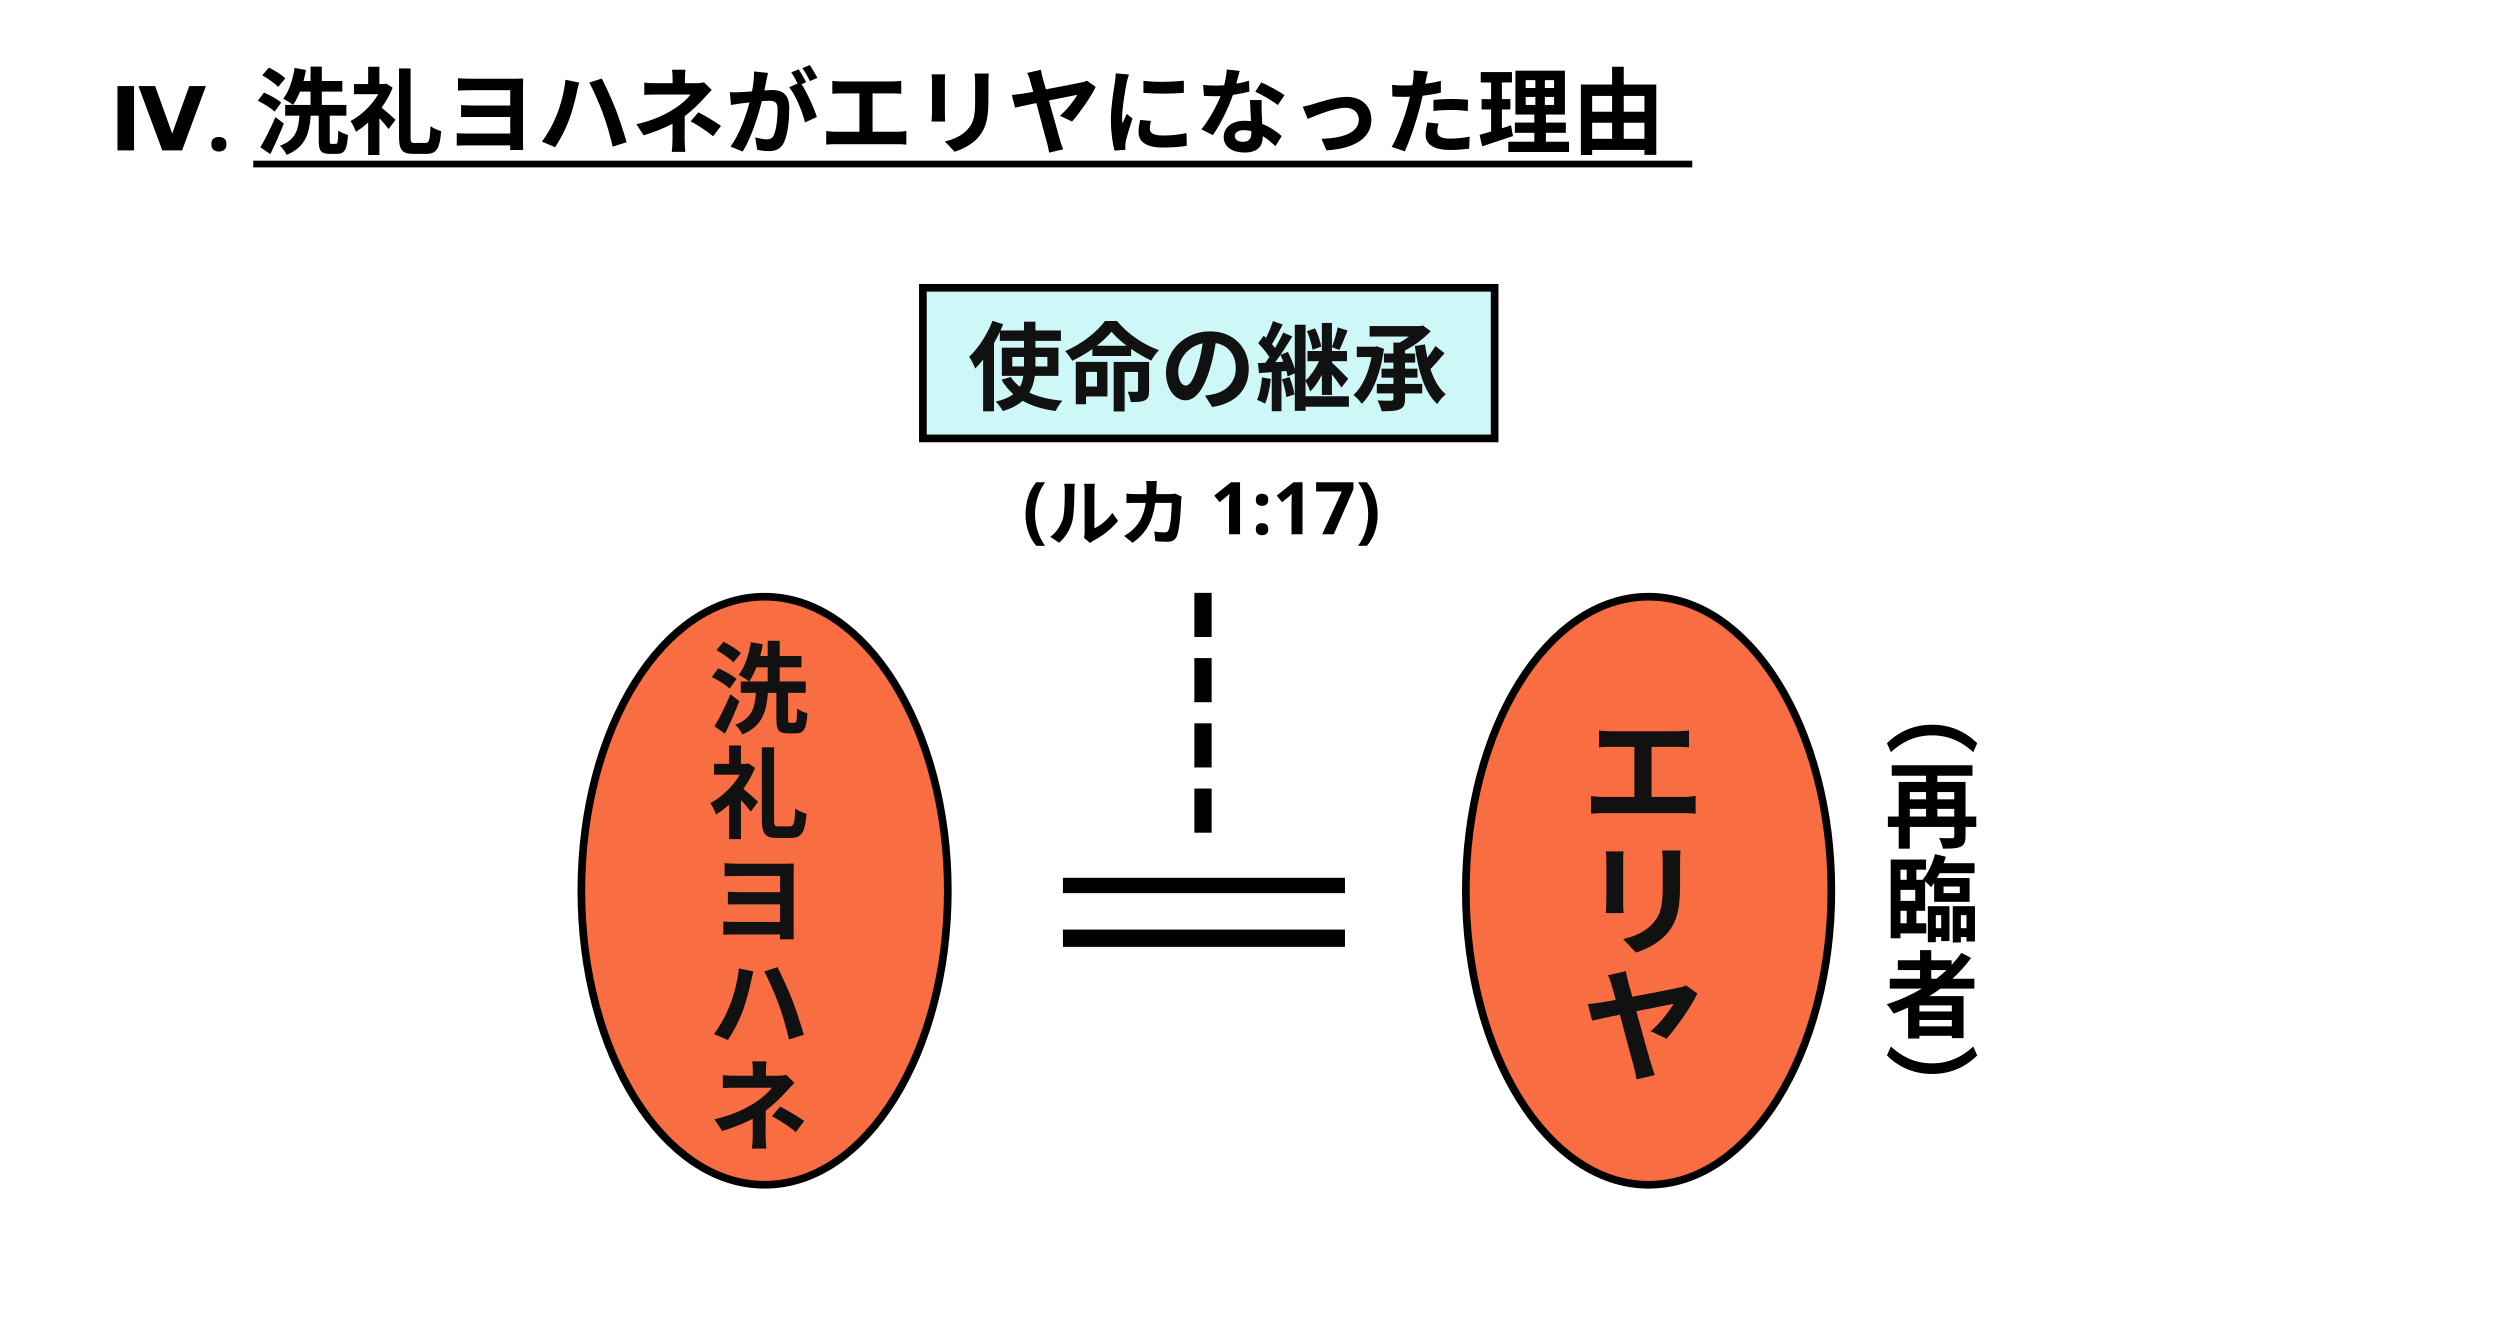
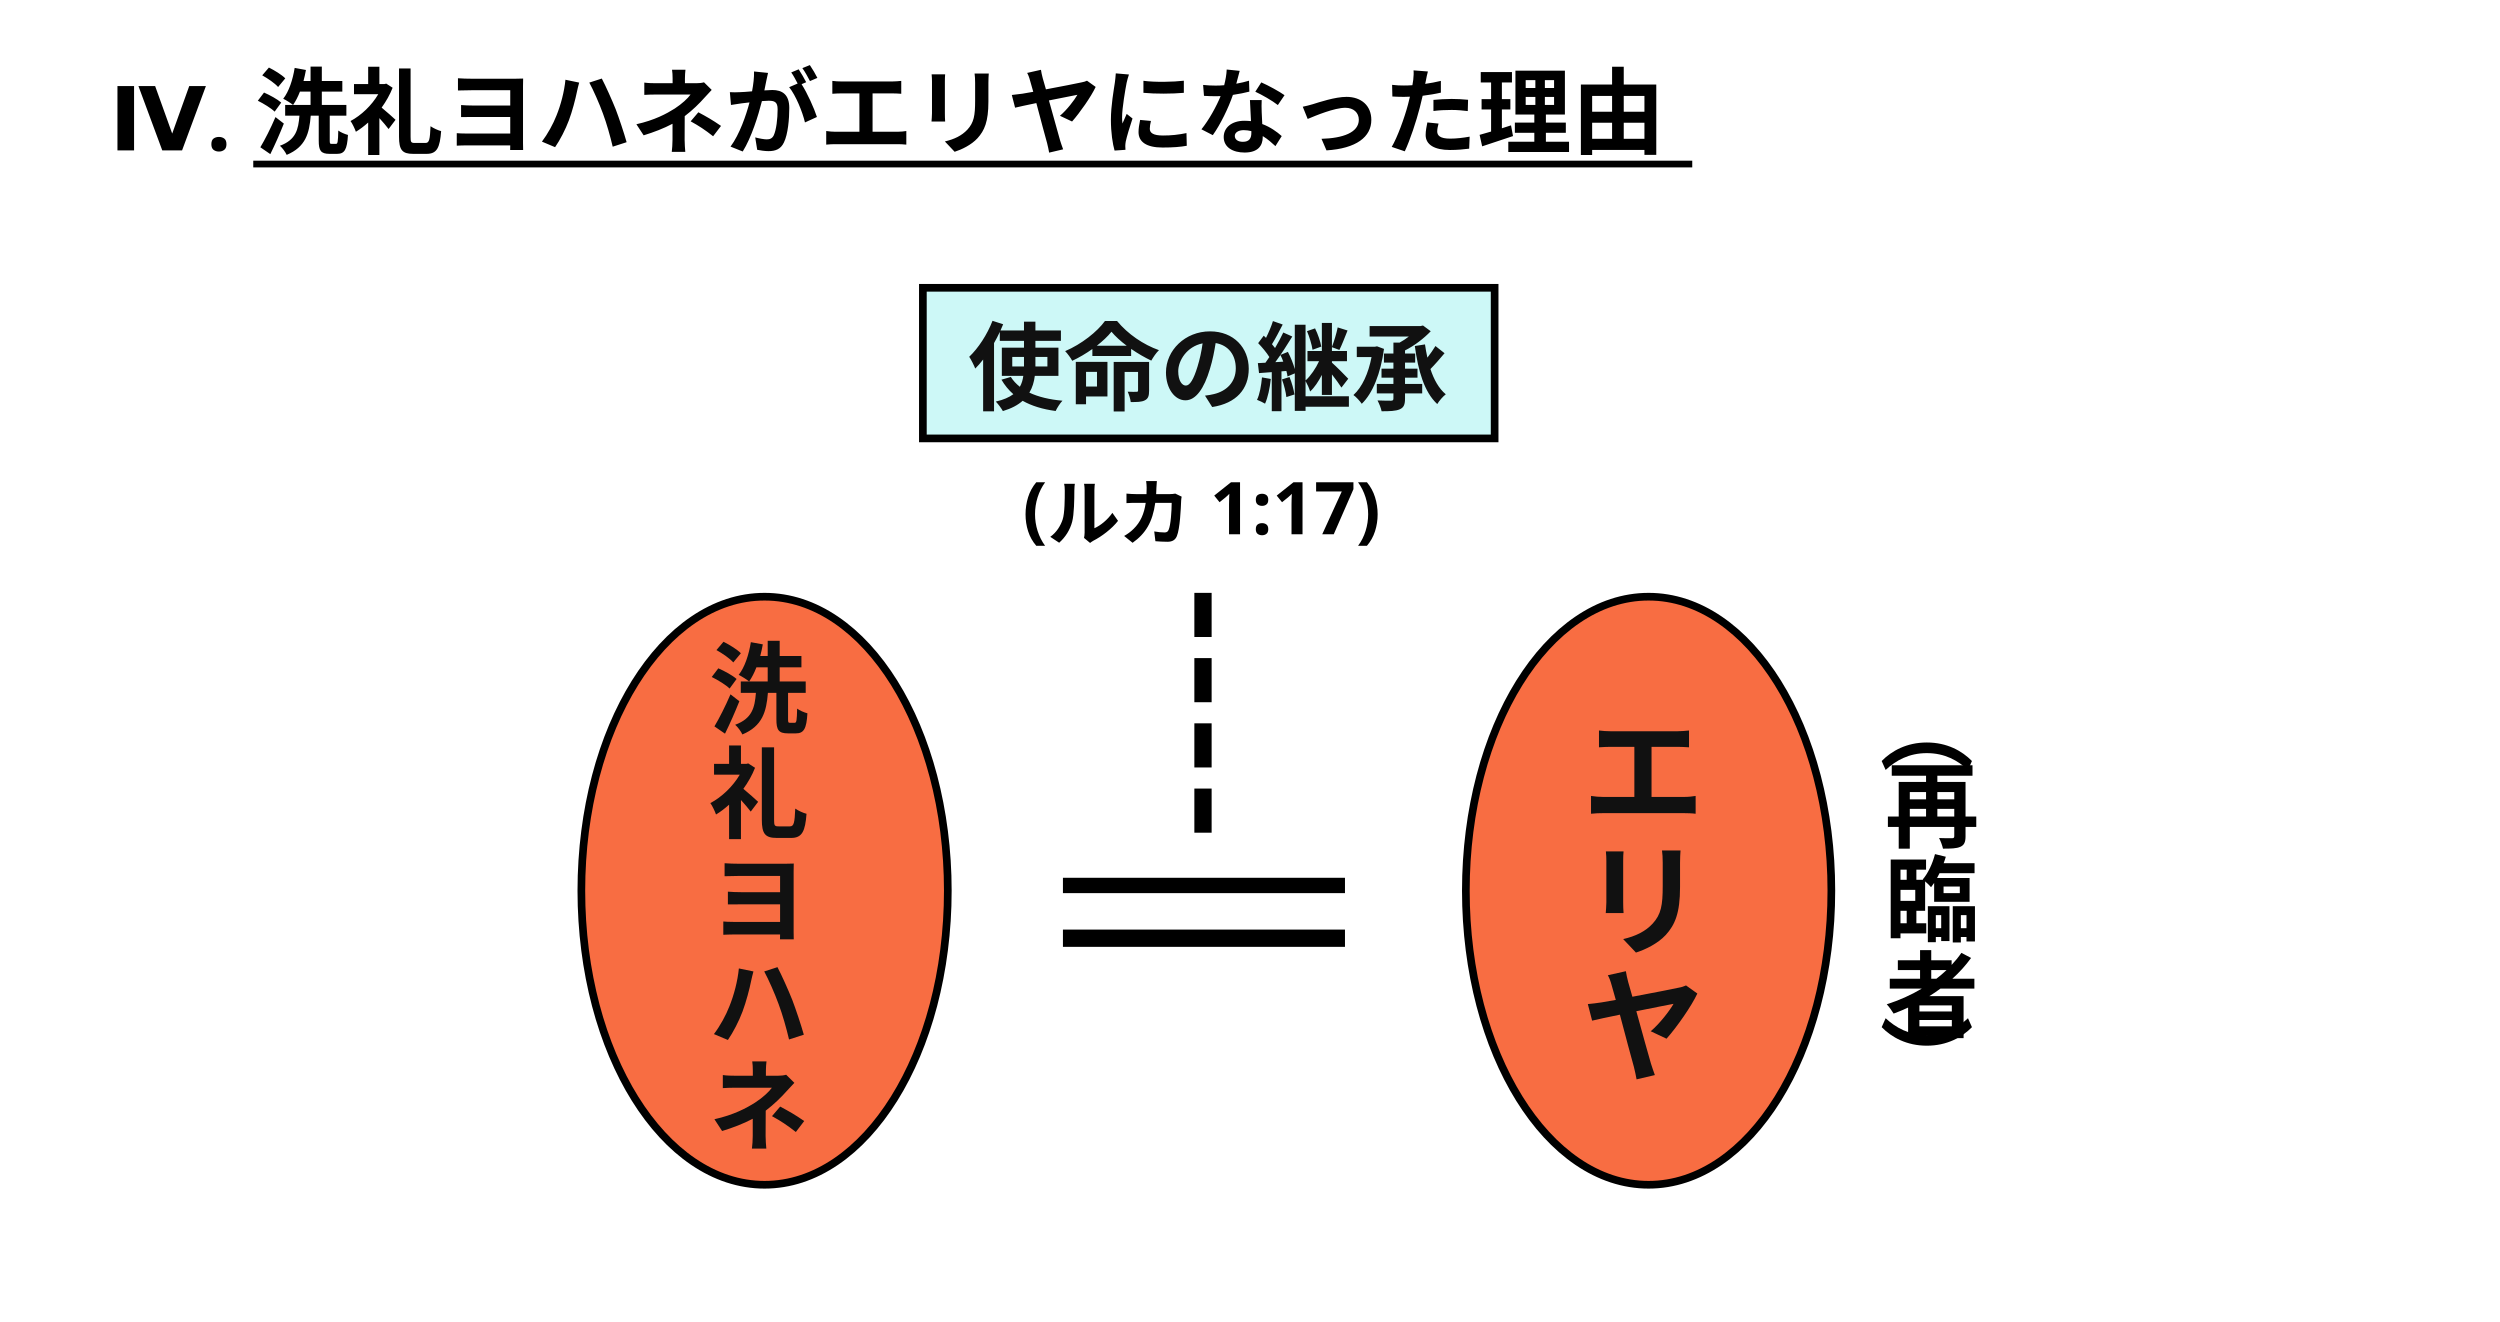
<svg xmlns="http://www.w3.org/2000/svg" viewBox="0 0 1303 689" class="dpc-svg" role="img" font-family="'BIZ UDPGothic','Hiragino Sans','Hiragino Kaku Gothic ProN','Noto Sans JP','Yu Gothic',Meiryo,sans-serif" font-weight="700" fill="currentColor">
  <text x="57" y="56" font-size="46" dominant-baseline="central">Ⅳ.</text>
  <text y="55" font-size="49" dominant-baseline="central">
    <tspan x="133" textLength="747" lengthAdjust="spacing">洗礼ヨハネがエリヤになった理由</tspan>
  </text>
  <line x1="132" y1="85.5" x2="882" y2="85.5" stroke="currentColor" stroke-width="3.5" />
  <rect x="481" y="150" width="298" height="78.5" fill="#CDF8F7" stroke="currentColor" stroke-width="4" />
  <text x="629.5" y="188" font-size="50" text-anchor="middle" dominant-baseline="central" fill="#111">使命の継承</text>
  <text x="533" y="263" font-size="38" dominant-baseline="central" textLength="183" lengthAdjust="spacingAndGlyphs">(ルカ 1:17)</text>
  <line x1="627" y1="309" x2="627" y2="434" stroke="currentColor" stroke-width="9" stroke-dasharray="23 11" />
  <g stroke="currentColor">
    <line x1="554" y1="461.5" x2="701" y2="461.5" stroke-width="8" />
    <line x1="554" y1="489" x2="701" y2="489" stroke-width="9" />
  </g>
  <g stroke="currentColor" stroke-width="4" fill="#F86D42">
    <ellipse cx="398.5" cy="464.25" rx="95.5" ry="153.25" />
    <ellipse cx="859.25" cy="464.25" rx="95.25" ry="153.25" />
  </g>
  <g text-anchor="middle" dominant-baseline="central" fill="#111">
    <g font-size="52">
      <text x="395.5" y="355.5">洗</text>
      <text x="395.5" y="410">礼</text>
      <text x="395.5" y="465">ヨ</text>
      <text x="395.5" y="519">ハ</text>
      <text x="395.5" y="573">ネ</text>
    </g>
    <g font-size="64">
      <text x="856.5" y="397.5">エ</text>
      <text x="856.5" y="465">リ</text>
      <text x="856.5" y="530.5">ヤ</text>
    </g>
  </g>
  <g font-size="49" text-anchor="middle" dominant-baseline="central">
-     <text x="1007" y="367">︵</text>
+     <text x="1007" y="379" transform="rotate(90 1007 379)">（</text>
    <text x="1007" y="416.5">再</text>
    <text x="1007" y="465.5">臨</text>
    <text x="1007" y="515.5">者</text>
-     <text x="1007" y="565">︶</text>
+     <text x="1007" y="553" transform="rotate(90 1007 553)">）</text>
  </g>
</svg>
